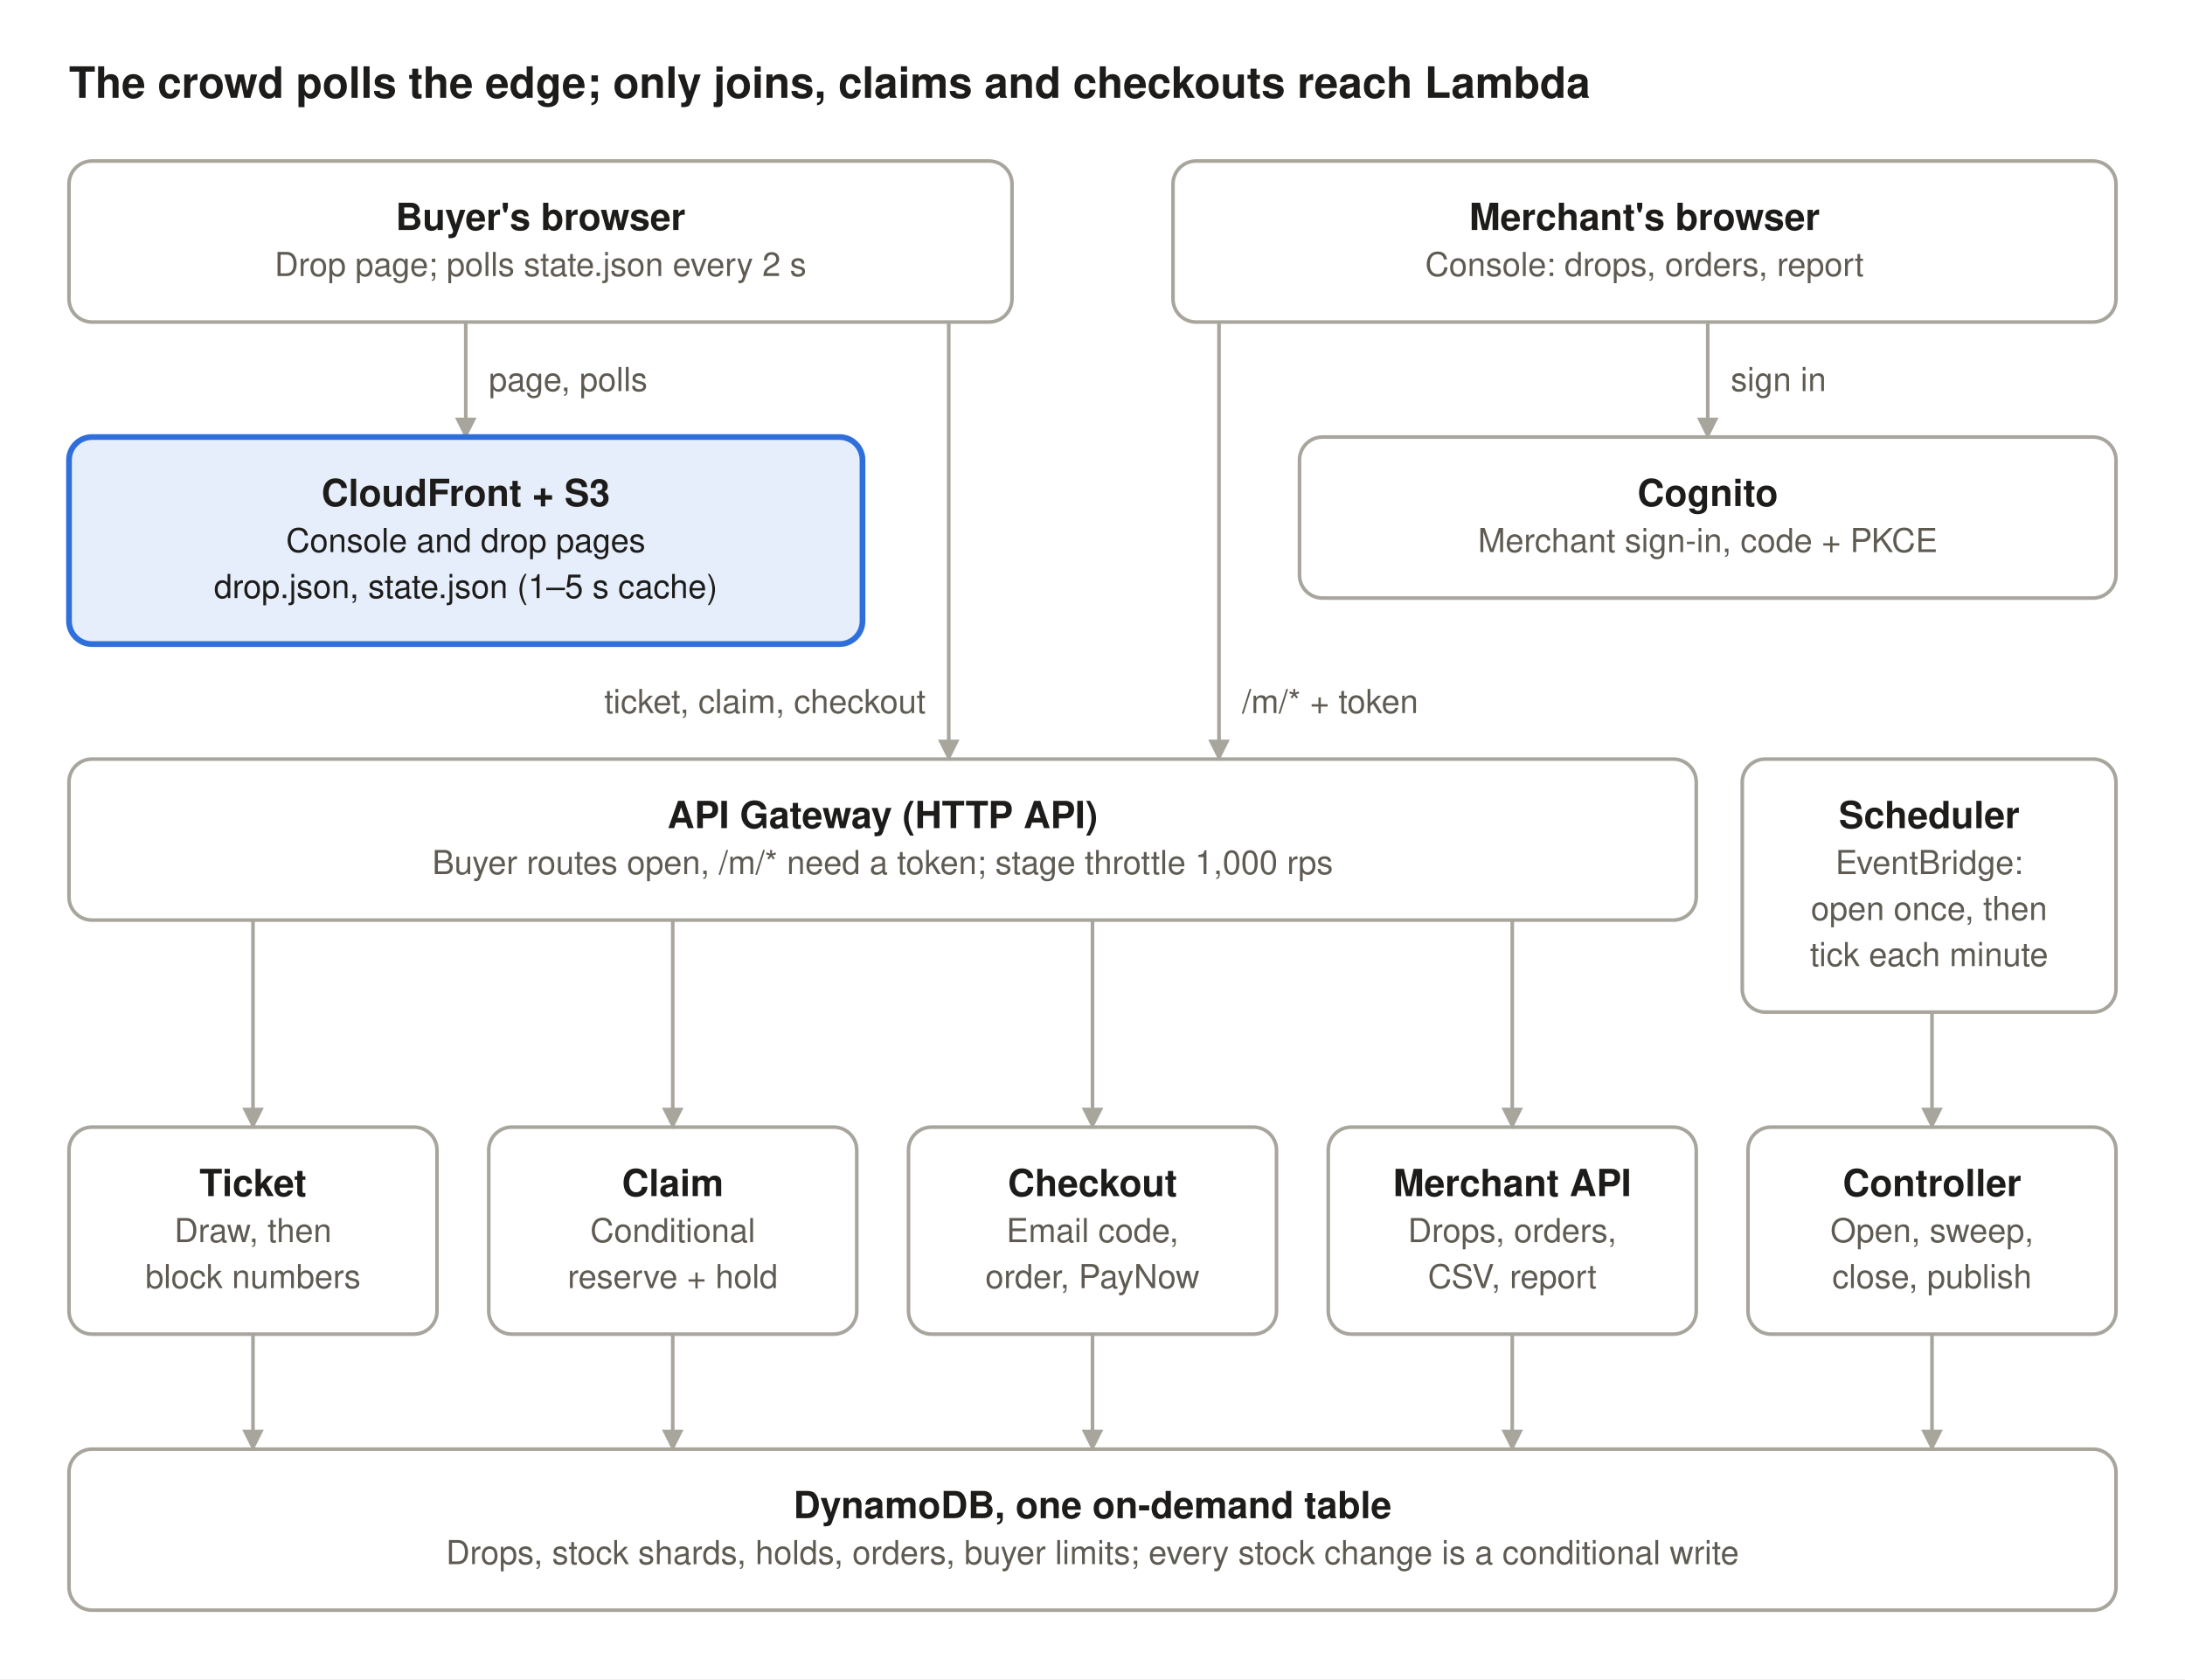
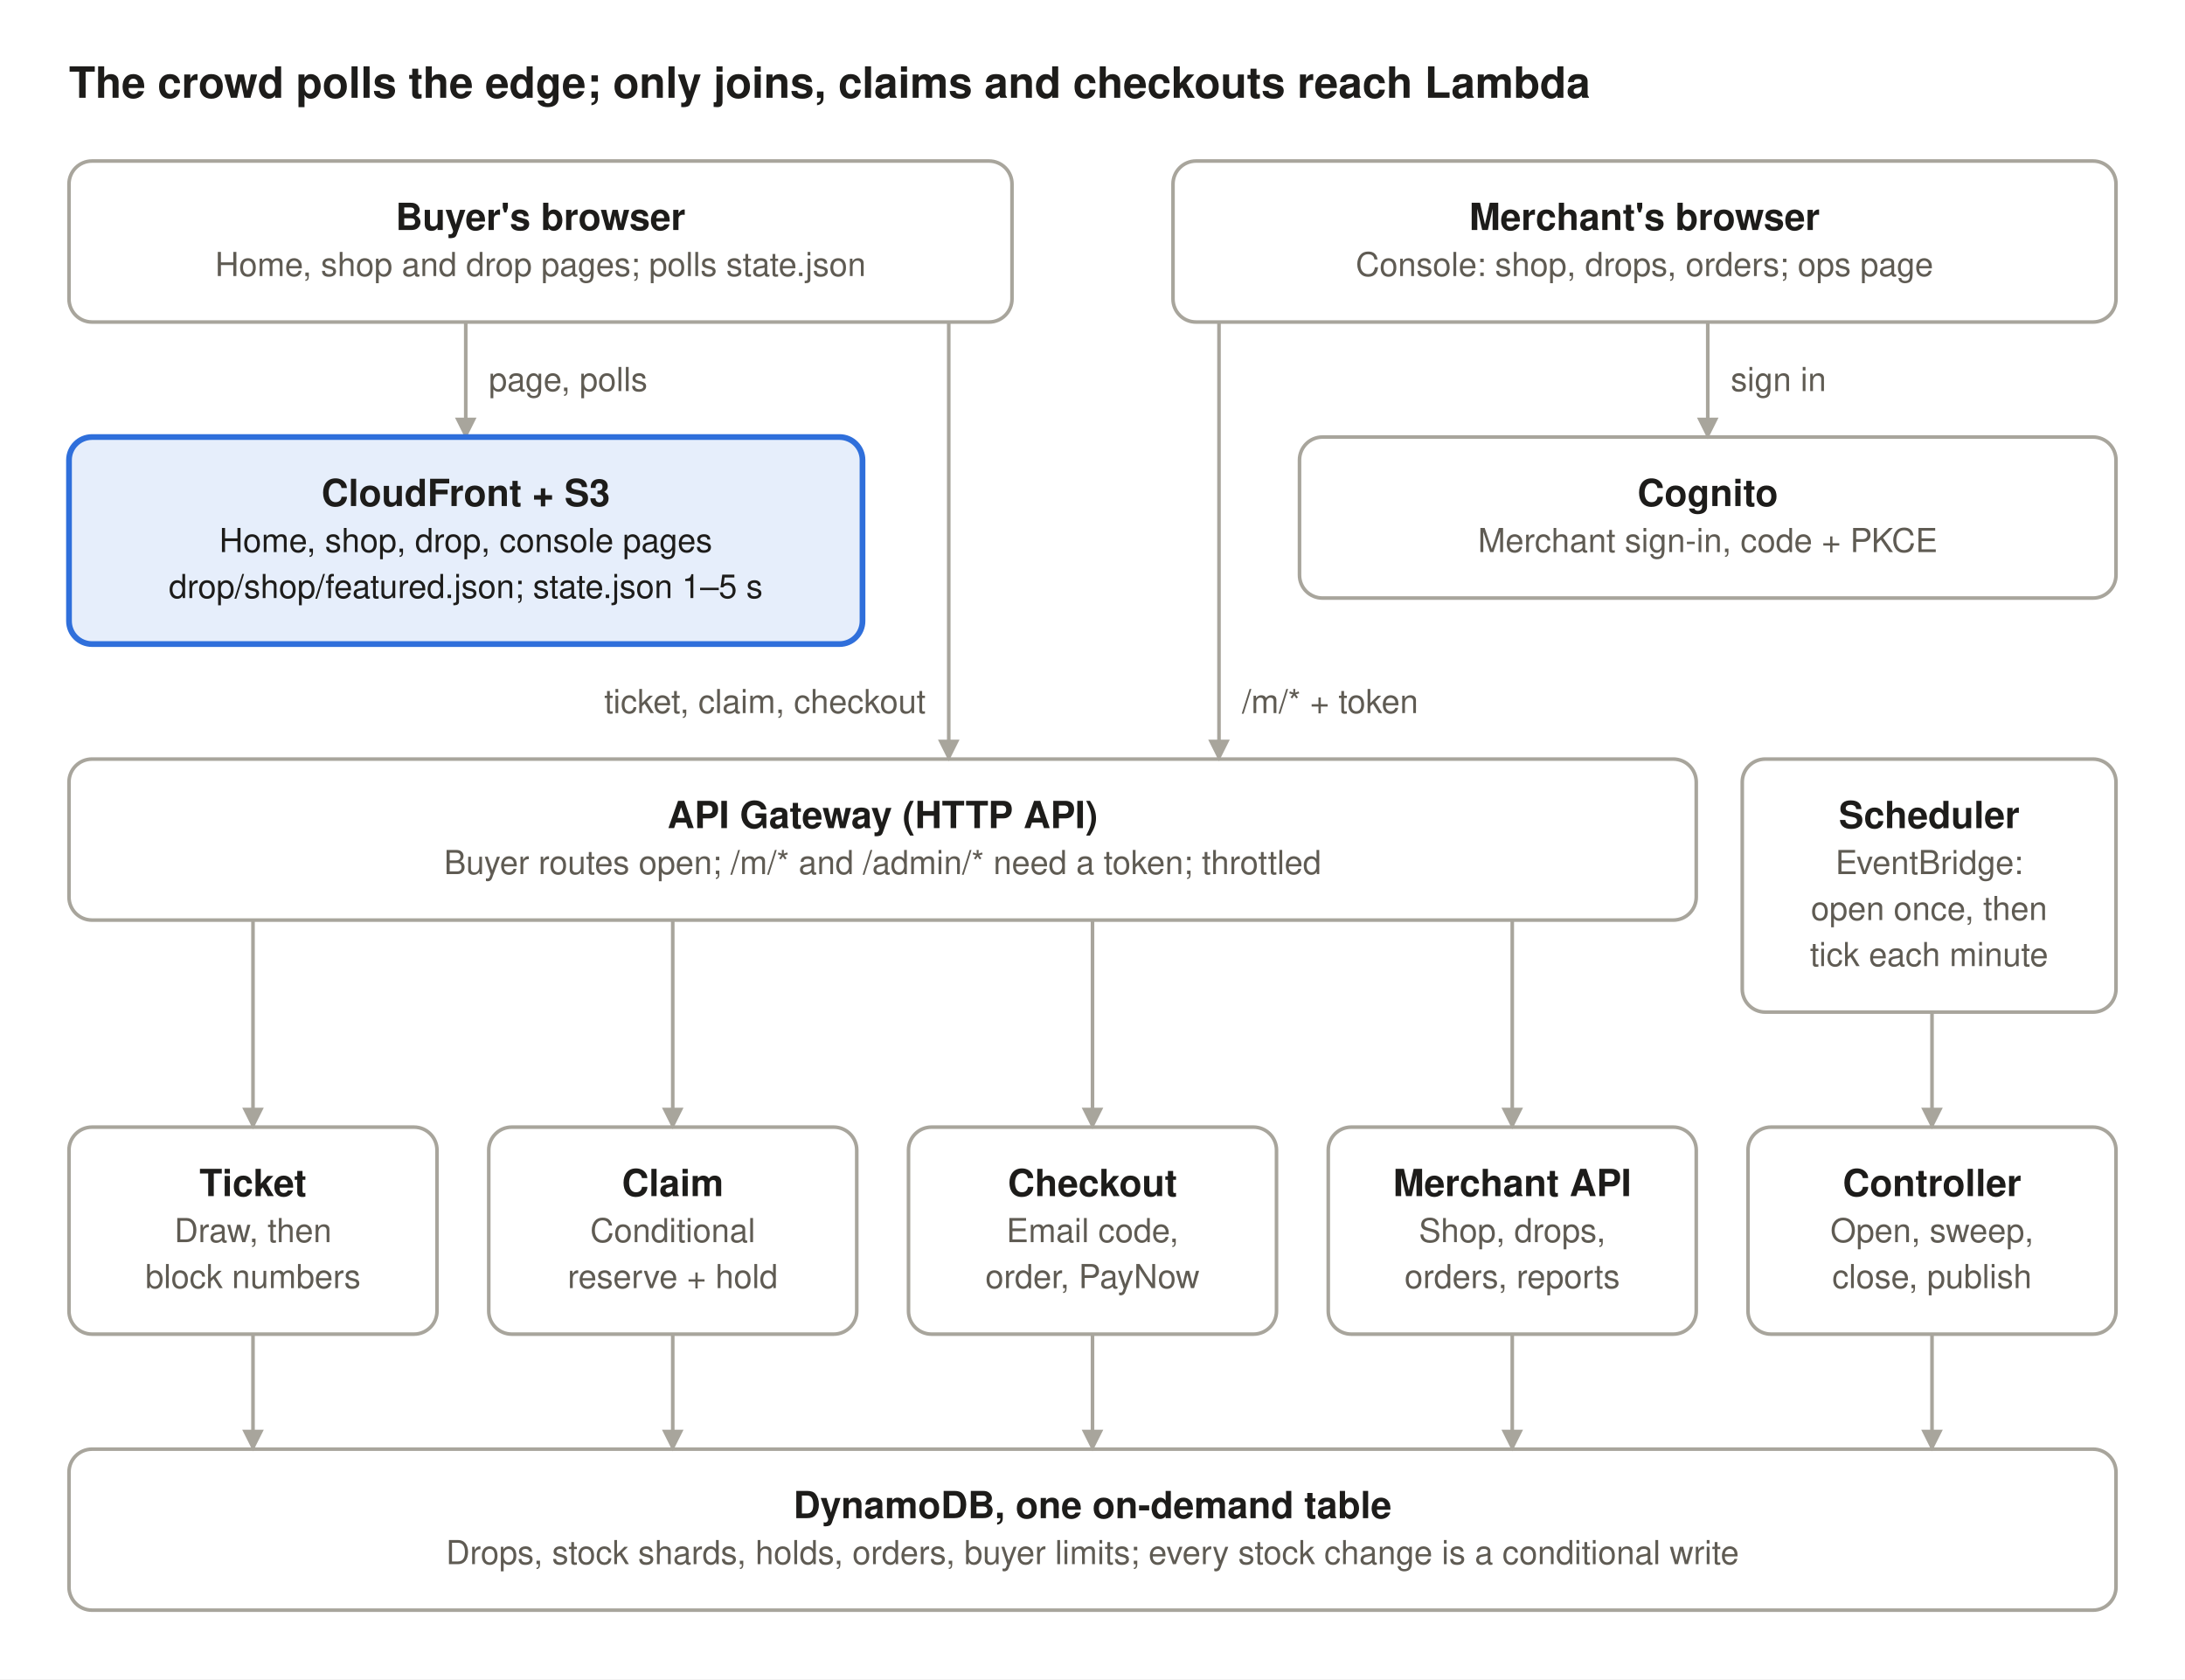
<svg xmlns="http://www.w3.org/2000/svg" viewBox="0 0 760 584" width="760" height="584" role="img" font-family="system-ui, -apple-system, Segoe UI, Helvetica, Arial, sans-serif">
  <defs>
    <marker id="arrow" viewBox="0 0 10 10" refX="9" refY="5" markerWidth="6" markerHeight="6" orient="auto">
      <path d="M0 0L10 5L0 10z" fill="#a8a59c" />
    </marker>
  </defs>
  <rect width="760" height="584" fill="#ffffff" />
  <path d="M162 112V152" fill="none" stroke="#a8a59c" stroke-width="1.25" marker-end="url(#arrow)" />
  <path d="M594 112V152" fill="none" stroke="#a8a59c" stroke-width="1.25" marker-end="url(#arrow)" />
  <path d="M330 112V264" fill="none" stroke="#a8a59c" stroke-width="1.25" marker-end="url(#arrow)" />
  <path d="M424 112V264" fill="none" stroke="#a8a59c" stroke-width="1.25" marker-end="url(#arrow)" />
  <path d="M88 320V392" fill="none" stroke="#a8a59c" stroke-width="1.25" marker-end="url(#arrow)" />
  <path d="M234 320V392" fill="none" stroke="#a8a59c" stroke-width="1.25" marker-end="url(#arrow)" />
  <path d="M380 320V392" fill="none" stroke="#a8a59c" stroke-width="1.25" marker-end="url(#arrow)" />
  <path d="M526 320V392" fill="none" stroke="#a8a59c" stroke-width="1.25" marker-end="url(#arrow)" />
  <path d="M672 352V392" fill="none" stroke="#a8a59c" stroke-width="1.25" marker-end="url(#arrow)" />
  <path d="M88 464V504" fill="none" stroke="#a8a59c" stroke-width="1.25" marker-end="url(#arrow)" />
  <path d="M234 464V504" fill="none" stroke="#a8a59c" stroke-width="1.25" marker-end="url(#arrow)" />
  <path d="M380 464V504" fill="none" stroke="#a8a59c" stroke-width="1.25" marker-end="url(#arrow)" />
  <path d="M526 464V504" fill="none" stroke="#a8a59c" stroke-width="1.25" marker-end="url(#arrow)" />
  <path d="M672 464V504" fill="none" stroke="#a8a59c" stroke-width="1.25" marker-end="url(#arrow)" />
  <text x="24" y="34" font-size="15" font-weight="600" fill="#1d1c1a" text-anchor="start">The crowd polls the edge; only joins, claims and checkouts reach Lambda</text>
  <rect x="24" y="56" width="328" height="56" rx="8" fill="none" stroke="#a8a59c" stroke-width="1.25" />
  <text x="188" y="80" font-size="13" font-weight="600" fill="#1d1c1a" text-anchor="middle">Buyer's browser</text>
-   <text x="188" y="96" font-size="11.5" font-weight="400" fill="#5f5b53" text-anchor="middle">Drop page; polls state.json every 2 s</text>
+   <text x="188" y="96" font-size="11.5" font-weight="400" fill="#5f5b53" text-anchor="middle">Home, shop and drop pages; polls state.json</text>
  <rect x="408" y="56" width="328" height="56" rx="8" fill="none" stroke="#a8a59c" stroke-width="1.25" />
  <text x="572" y="80" font-size="13" font-weight="600" fill="#1d1c1a" text-anchor="middle">Merchant's browser</text>
-   <text x="572" y="96" font-size="11.5" font-weight="400" fill="#5f5b53" text-anchor="middle">Console: drops, orders, report</text>
+   <text x="572" y="96" font-size="11.5" font-weight="400" fill="#5f5b53" text-anchor="middle">Console: shop, drops, orders; ops page</text>
  <text x="170" y="136" font-size="11.5" font-weight="400" fill="#5f5b53" text-anchor="start">page, polls</text>
  <text x="602" y="136" font-size="11.5" font-weight="400" fill="#5f5b53" text-anchor="start">sign in</text>
  <rect x="24" y="152" width="276" height="72" rx="8" fill="#2f6fdb" fill-opacity="0.12" stroke="#2f6fdb" stroke-width="2" />
  <text x="162" y="176" font-size="13" font-weight="600" fill="#1d1c1a" text-anchor="middle">CloudFront + S3</text>
-   <text x="162" y="192" font-size="11.5" font-weight="400" fill="#1d1c1a" text-anchor="middle">Console and drop pages</text>
-   <text x="162" y="208" font-size="11.5" font-weight="400" fill="#1d1c1a" text-anchor="middle">drop.json, state.json (1–5 s cache)</text>
+   <text x="162" y="192" font-size="11.5" font-weight="400" fill="#1d1c1a" text-anchor="middle">Home, shop, drop, console pages</text>
+   <text x="162" y="208" font-size="11.5" font-weight="400" fill="#1d1c1a" text-anchor="middle">drop/shop/featured.json; state.json 1–5 s</text>
  <rect x="452" y="152" width="284" height="56" rx="8" fill="none" stroke="#a8a59c" stroke-width="1.25" />
  <text x="594" y="176" font-size="13" font-weight="600" fill="#1d1c1a" text-anchor="middle">Cognito</text>
  <text x="594" y="192" font-size="11.5" font-weight="400" fill="#5f5b53" text-anchor="middle">Merchant sign-in, code + PKCE</text>
  <text x="322" y="248" font-size="11.5" font-weight="400" fill="#5f5b53" text-anchor="end">ticket, claim, checkout</text>
  <text x="432" y="248" font-size="11.5" font-weight="400" fill="#5f5b53" text-anchor="start">/m/* + token</text>
  <rect x="24" y="264" width="566" height="56" rx="8" fill="none" stroke="#a8a59c" stroke-width="1.25" />
  <text x="307" y="288" font-size="13" font-weight="600" fill="#1d1c1a" text-anchor="middle">API Gateway (HTTP API)</text>
-   <text x="307" y="304" font-size="11.5" font-weight="400" fill="#5f5b53" text-anchor="middle">Buyer routes open, /m/* need a token; stage throttle 1,000 rps</text>
+   <text x="307" y="304" font-size="11.5" font-weight="400" fill="#5f5b53" text-anchor="middle">Buyer routes open; /m/* and /admin/* need a token; throttled</text>
  <rect x="606" y="264" width="130" height="88" rx="8" fill="none" stroke="#a8a59c" stroke-width="1.25" />
  <text x="671" y="288" font-size="13" font-weight="600" fill="#1d1c1a" text-anchor="middle">Scheduler</text>
  <text x="671" y="304" font-size="11.5" font-weight="400" fill="#5f5b53" text-anchor="middle">EventBridge:</text>
  <text x="671" y="320" font-size="11.5" font-weight="400" fill="#5f5b53" text-anchor="middle">open once, then</text>
  <text x="671" y="336" font-size="11.5" font-weight="400" fill="#5f5b53" text-anchor="middle">tick each minute</text>
  <rect x="24" y="392" width="128" height="72" rx="8" fill="none" stroke="#a8a59c" stroke-width="1.25" />
  <text x="88" y="416" font-size="13" font-weight="600" fill="#1d1c1a" text-anchor="middle">Ticket</text>
  <text x="88" y="432" font-size="11.5" font-weight="400" fill="#5f5b53" text-anchor="middle">Draw, then</text>
  <text x="88" y="448" font-size="11.5" font-weight="400" fill="#5f5b53" text-anchor="middle">block numbers</text>
  <rect x="170" y="392" width="128" height="72" rx="8" fill="none" stroke="#a8a59c" stroke-width="1.25" />
  <text x="234" y="416" font-size="13" font-weight="600" fill="#1d1c1a" text-anchor="middle">Claim</text>
  <text x="234" y="432" font-size="11.5" font-weight="400" fill="#5f5b53" text-anchor="middle">Conditional</text>
  <text x="234" y="448" font-size="11.5" font-weight="400" fill="#5f5b53" text-anchor="middle">reserve + hold</text>
  <rect x="316" y="392" width="128" height="72" rx="8" fill="none" stroke="#a8a59c" stroke-width="1.25" />
  <text x="380" y="416" font-size="13" font-weight="600" fill="#1d1c1a" text-anchor="middle">Checkout</text>
  <text x="380" y="432" font-size="11.5" font-weight="400" fill="#5f5b53" text-anchor="middle">Email code,</text>
  <text x="380" y="448" font-size="11.5" font-weight="400" fill="#5f5b53" text-anchor="middle">order, PayNow</text>
  <rect x="462" y="392" width="128" height="72" rx="8" fill="none" stroke="#a8a59c" stroke-width="1.25" />
  <text x="526" y="416" font-size="13" font-weight="600" fill="#1d1c1a" text-anchor="middle">Merchant API</text>
-   <text x="526" y="432" font-size="11.5" font-weight="400" fill="#5f5b53" text-anchor="middle">Drops, orders,</text>
-   <text x="526" y="448" font-size="11.5" font-weight="400" fill="#5f5b53" text-anchor="middle">CSV, report</text>
+   <text x="526" y="432" font-size="11.5" font-weight="400" fill="#5f5b53" text-anchor="middle">Shop, drops,</text>
+   <text x="526" y="448" font-size="11.5" font-weight="400" fill="#5f5b53" text-anchor="middle">orders, reports</text>
  <rect x="608" y="392" width="128" height="72" rx="8" fill="none" stroke="#a8a59c" stroke-width="1.25" />
  <text x="672" y="416" font-size="13" font-weight="600" fill="#1d1c1a" text-anchor="middle">Controller</text>
  <text x="672" y="432" font-size="11.5" font-weight="400" fill="#5f5b53" text-anchor="middle">Open, sweep,</text>
  <text x="672" y="448" font-size="11.5" font-weight="400" fill="#5f5b53" text-anchor="middle">close, publish</text>
  <rect x="24" y="504" width="712" height="56" rx="8" fill="none" stroke="#a8a59c" stroke-width="1.25" />
  <text x="380" y="528" font-size="13" font-weight="600" fill="#1d1c1a" text-anchor="middle">DynamoDB, one on-demand table</text>
  <text x="380" y="544" font-size="11.5" font-weight="400" fill="#5f5b53" text-anchor="middle">Drops, stock shards, holds, orders, buyer limits; every stock change is a conditional write</text>
</svg>
